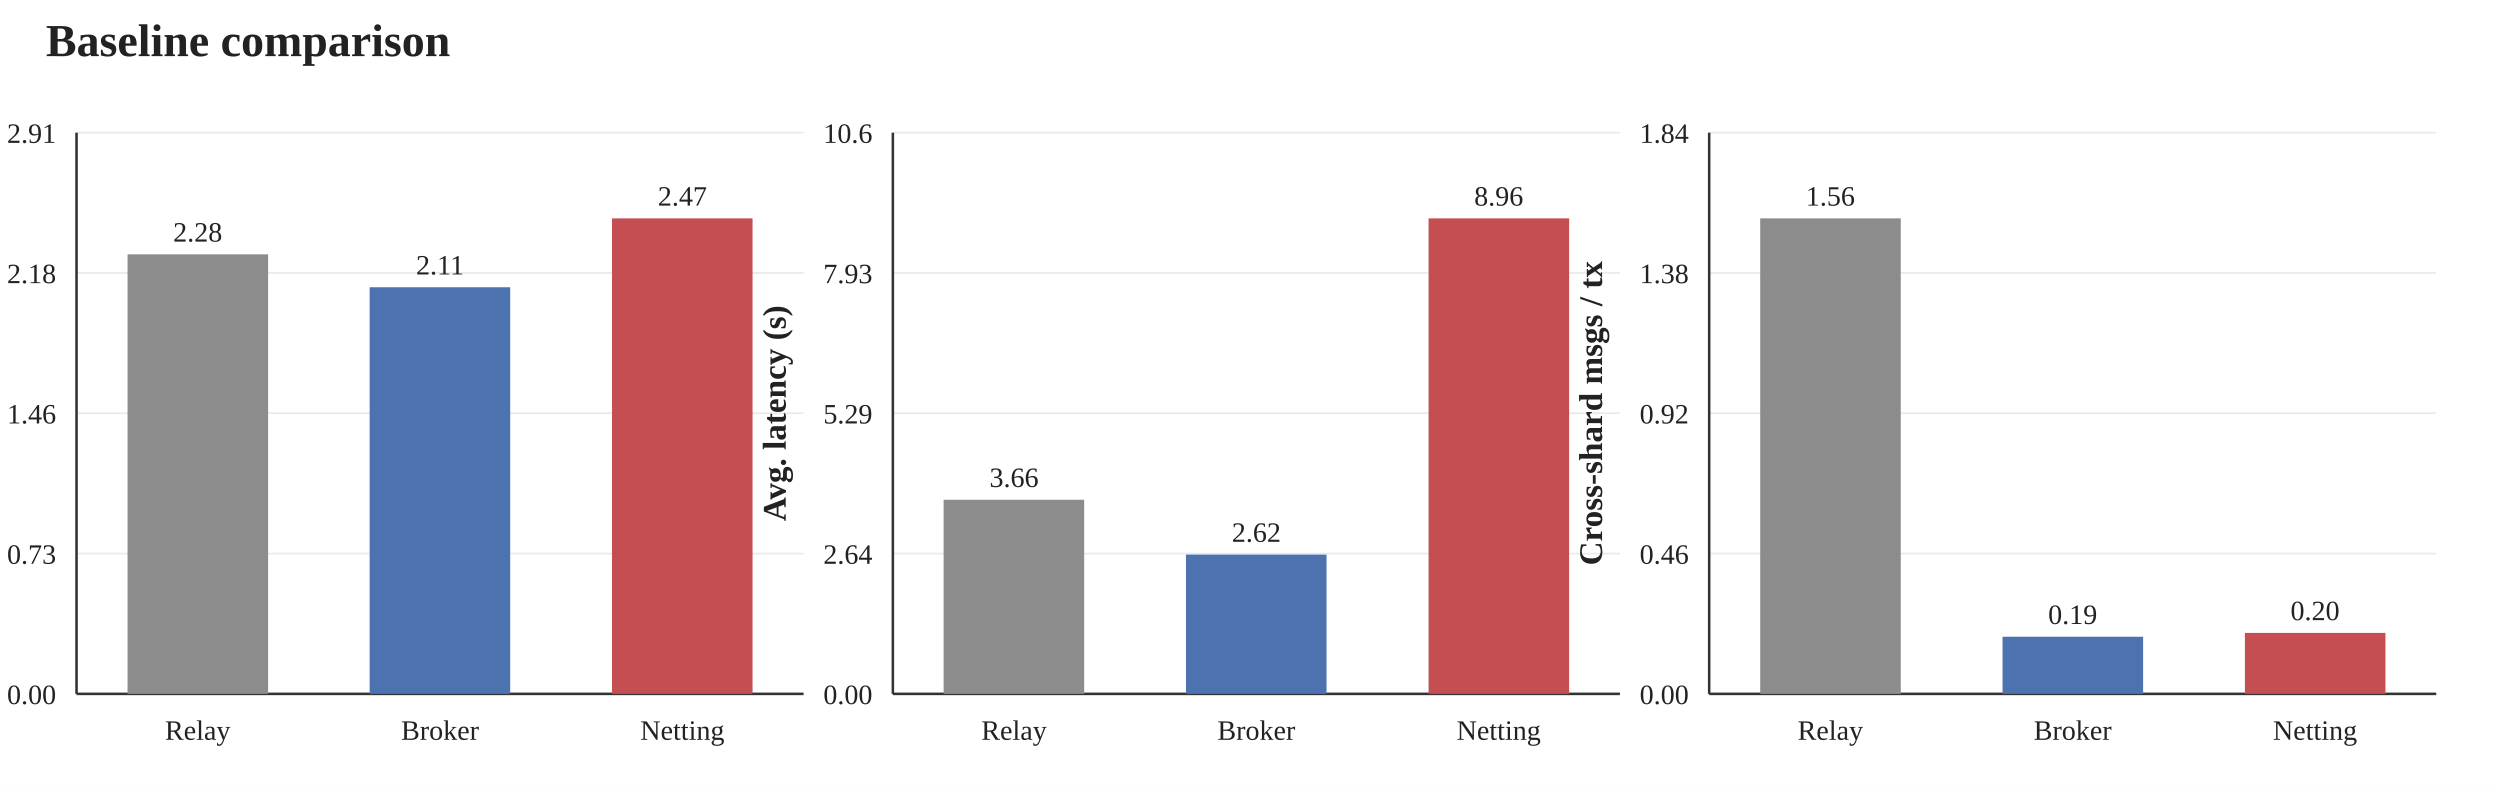
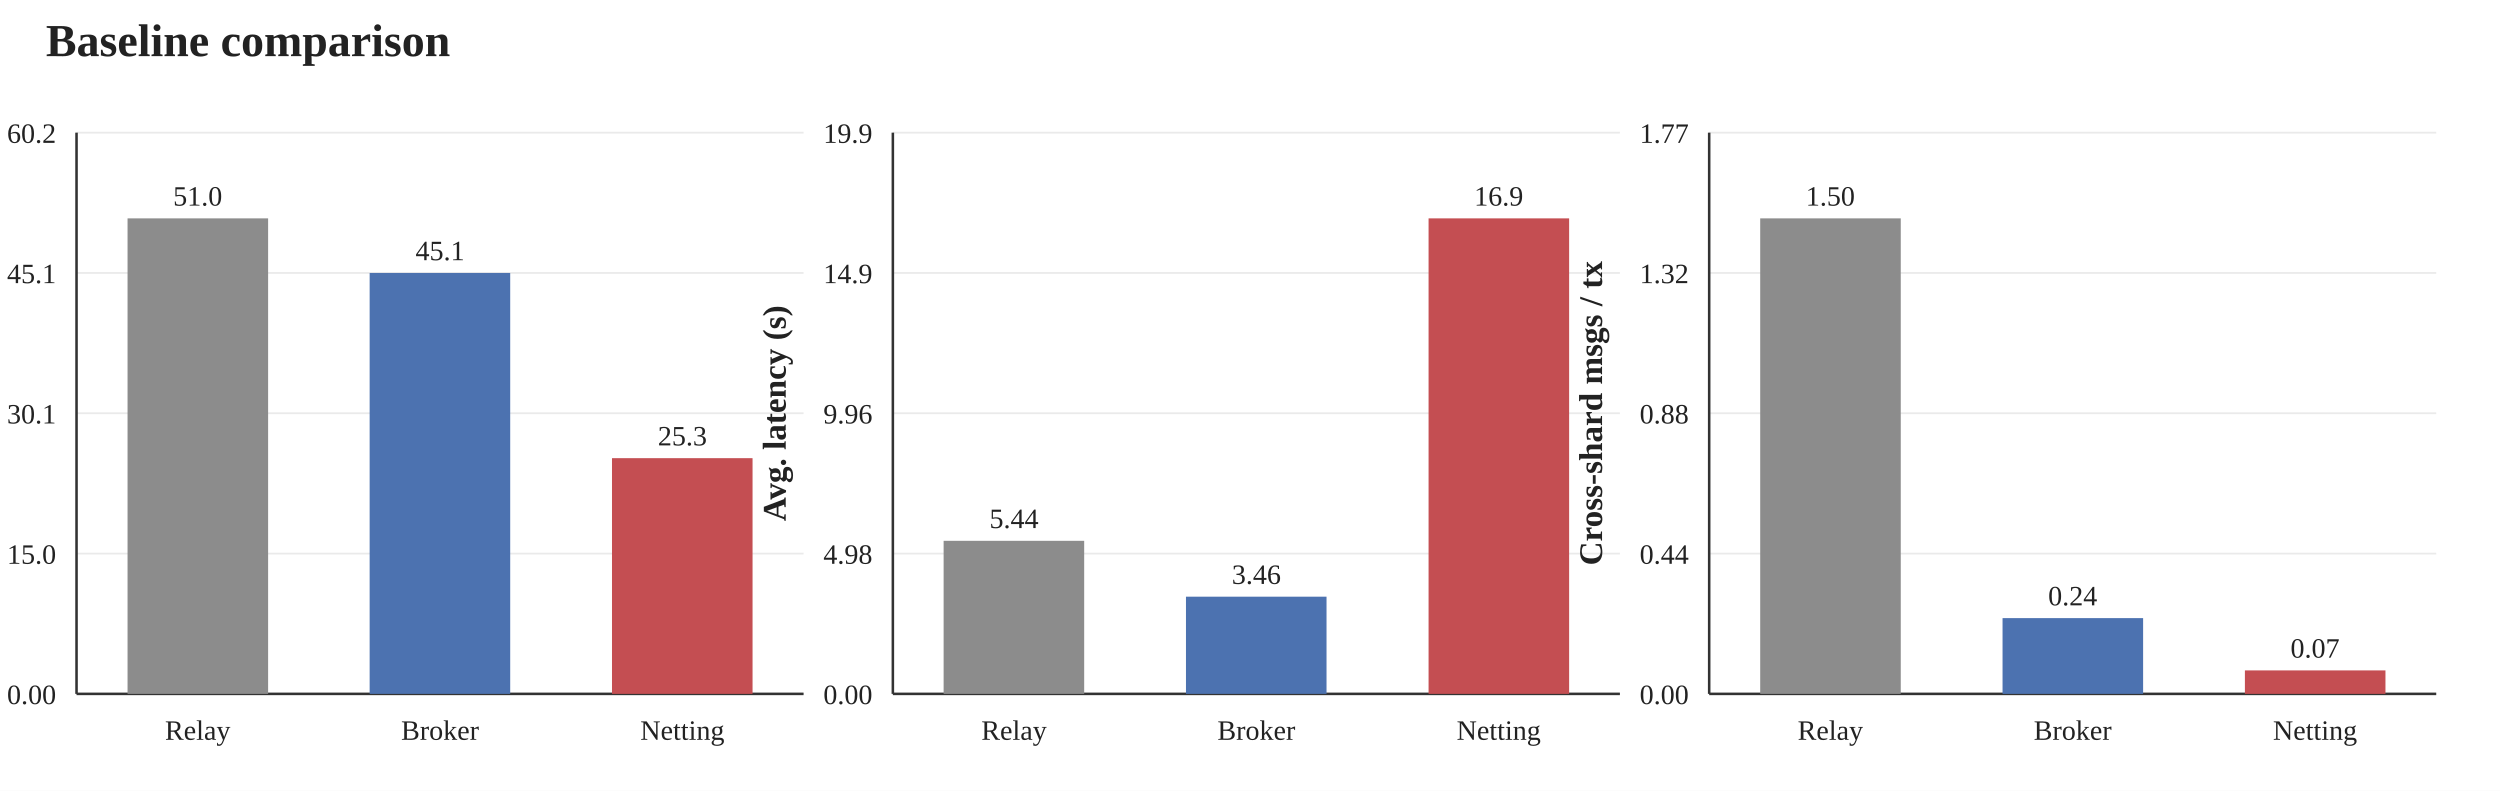
<svg xmlns="http://www.w3.org/2000/svg" width="980" height="310" viewBox="0 0 980 310">
  <rect width="100%" height="100%" fill="white" />
  <style>
text{font-family:'Times New Roman',DejaVu Serif,serif;fill:#222}
.axis{stroke:#333;stroke-width:1}
.grid{stroke:#D0D0D0;stroke-width:0.7;opacity:0.45}
.tick{font-size:11px}
.label{font-size:13px;font-weight:600}
.legend{font-size:12px}
</style>
  <text x="18" y="22" font-size="18" font-weight="700">Baseline comparison</text>
  <line class="grid" x1="30" y1="272.0" x2="315" y2="272.0" />
  <text class="tick" x="22" y="276.0" text-anchor="end">0.00</text>
  <line class="grid" x1="30" y1="217.0" x2="315" y2="217.0" />
-   <text class="tick" x="22" y="221.0" text-anchor="end">0.73</text>
+   <text class="tick" x="22" y="221.0" text-anchor="end">15.0</text>
  <line class="grid" x1="30" y1="162.0" x2="315" y2="162.0" />
-   <text class="tick" x="22" y="166.0" text-anchor="end">1.46</text>
+   <text class="tick" x="22" y="166.0" text-anchor="end">30.1</text>
  <line class="grid" x1="30" y1="107.0" x2="315" y2="107.0" />
-   <text class="tick" x="22" y="111.0" text-anchor="end">2.18</text>
+   <text class="tick" x="22" y="111.0" text-anchor="end">45.1</text>
  <line class="grid" x1="30" y1="52.0" x2="315" y2="52.0" />
-   <text class="tick" x="22" y="56.0" text-anchor="end">2.91</text>
+   <text class="tick" x="22" y="56.0" text-anchor="end">60.2</text>
  <line class="axis" x1="30" y1="272" x2="315" y2="272" />
  <line class="axis" x1="30" y1="52" x2="30" y2="272" />
  <text class="label" x="172.5" y="310" text-anchor="middle" />
  <text class="label" transform="translate(-12,162.0) rotate(-90)" text-anchor="middle">Throughput (tx/s)</text>
-   <rect x="50.0" y="99.7" width="55.1" height="172.3" fill="#8C8C8C" />
+   <rect x="50.0" y="85.6" width="55.1" height="186.4" fill="#8C8C8C" />
  <text class="tick" x="77.5" y="290" text-anchor="middle">Relay</text>
-   <text class="tick" x="77.5" y="94.7" text-anchor="middle">2.28</text>
-   <rect x="144.9" y="112.6" width="55.1" height="159.4" fill="#4C72B0" />
+   <text class="tick" x="77.5" y="80.6" text-anchor="middle">51.0</text>
+   <rect x="144.9" y="107.0" width="55.1" height="165.0" fill="#4C72B0" />
  <text class="tick" x="172.5" y="290" text-anchor="middle">Broker</text>
-   <text class="tick" x="172.5" y="107.6" text-anchor="middle">2.11</text>
-   <rect x="239.9" y="85.6" width="55.1" height="186.4" fill="#C44E52" />
+   <text class="tick" x="172.5" y="102.0" text-anchor="middle">45.1</text>
+   <rect x="239.9" y="179.6" width="55.1" height="92.4" fill="#C44E52" />
  <text class="tick" x="267.5" y="290" text-anchor="middle">Netting</text>
-   <text class="tick" x="267.5" y="80.6" text-anchor="middle">2.47</text>
+   <text class="tick" x="267.5" y="174.6" text-anchor="middle">25.3</text>
  <line class="grid" x1="350" y1="272.0" x2="635" y2="272.0" />
  <text class="tick" x="342" y="276.0" text-anchor="end">0.00</text>
  <line class="grid" x1="350" y1="217.0" x2="635" y2="217.0" />
-   <text class="tick" x="342" y="221.0" text-anchor="end">2.64</text>
+   <text class="tick" x="342" y="221.0" text-anchor="end">4.98</text>
  <line class="grid" x1="350" y1="162.0" x2="635" y2="162.0" />
-   <text class="tick" x="342" y="166.0" text-anchor="end">5.29</text>
+   <text class="tick" x="342" y="166.0" text-anchor="end">9.96</text>
  <line class="grid" x1="350" y1="107.0" x2="635" y2="107.0" />
-   <text class="tick" x="342" y="111.0" text-anchor="end">7.93</text>
+   <text class="tick" x="342" y="111.0" text-anchor="end">14.9</text>
  <line class="grid" x1="350" y1="52.0" x2="635" y2="52.0" />
-   <text class="tick" x="342" y="56.0" text-anchor="end">10.6</text>
+   <text class="tick" x="342" y="56.0" text-anchor="end">19.9</text>
  <line class="axis" x1="350" y1="272" x2="635" y2="272" />
  <line class="axis" x1="350" y1="52" x2="350" y2="272" />
  <text class="label" x="492.5" y="310" text-anchor="middle" />
  <text class="label" transform="translate(308,162.0) rotate(-90)" text-anchor="middle">Avg. latency (s)</text>
-   <rect x="369.9" y="195.9" width="55.1" height="76.1" fill="#8C8C8C" />
+   <rect x="369.9" y="212.0" width="55.1" height="60.0" fill="#8C8C8C" />
  <text class="tick" x="397.5" y="290" text-anchor="middle">Relay</text>
-   <text class="tick" x="397.5" y="190.9" text-anchor="middle">3.66</text>
-   <rect x="464.9" y="217.4" width="55.1" height="54.6" fill="#4C72B0" />
+   <text class="tick" x="397.5" y="207.0" text-anchor="middle">5.44</text>
+   <rect x="464.9" y="233.9" width="55.1" height="38.1" fill="#4C72B0" />
  <text class="tick" x="492.5" y="290" text-anchor="middle">Broker</text>
-   <text class="tick" x="492.5" y="212.4" text-anchor="middle">2.62</text>
+   <text class="tick" x="492.5" y="228.9" text-anchor="middle">3.46</text>
  <rect x="560.0" y="85.6" width="55.1" height="186.4" fill="#C44E52" />
  <text class="tick" x="587.5" y="290" text-anchor="middle">Netting</text>
-   <text class="tick" x="587.5" y="80.6" text-anchor="middle">8.96</text>
+   <text class="tick" x="587.5" y="80.6" text-anchor="middle">16.9</text>
  <line class="grid" x1="670" y1="272.0" x2="955" y2="272.0" />
  <text class="tick" x="662" y="276.0" text-anchor="end">0.00</text>
  <line class="grid" x1="670" y1="217.0" x2="955" y2="217.0" />
-   <text class="tick" x="662" y="221.0" text-anchor="end">0.46</text>
+   <text class="tick" x="662" y="221.0" text-anchor="end">0.44</text>
  <line class="grid" x1="670" y1="162.0" x2="955" y2="162.0" />
-   <text class="tick" x="662" y="166.0" text-anchor="end">0.92</text>
+   <text class="tick" x="662" y="166.0" text-anchor="end">0.88</text>
  <line class="grid" x1="670" y1="107.0" x2="955" y2="107.0" />
-   <text class="tick" x="662" y="111.0" text-anchor="end">1.38</text>
+   <text class="tick" x="662" y="111.0" text-anchor="end">1.32</text>
  <line class="grid" x1="670" y1="52.0" x2="955" y2="52.0" />
-   <text class="tick" x="662" y="56.0" text-anchor="end">1.84</text>
+   <text class="tick" x="662" y="56.0" text-anchor="end">1.77</text>
  <line class="axis" x1="670" y1="272" x2="955" y2="272" />
  <line class="axis" x1="670" y1="52" x2="670" y2="272" />
  <text class="label" x="812.5" y="310" text-anchor="middle" />
  <text class="label" transform="translate(628,162.0) rotate(-90)" text-anchor="middle">Cross-shard msgs / tx</text>
  <rect x="690.0" y="85.6" width="55.1" height="186.4" fill="#8C8C8C" />
  <text class="tick" x="717.5" y="290" text-anchor="middle">Relay</text>
-   <text class="tick" x="717.5" y="80.6" text-anchor="middle">1.56</text>
-   <rect x="785.0" y="249.6" width="55.1" height="22.4" fill="#4C72B0" />
+   <text class="tick" x="717.5" y="80.6" text-anchor="middle">1.50</text>
+   <rect x="785.0" y="242.3" width="55.1" height="29.7" fill="#4C72B0" />
  <text class="tick" x="812.5" y="290" text-anchor="middle">Broker</text>
-   <text class="tick" x="812.5" y="244.6" text-anchor="middle">0.19</text>
-   <rect x="880.0" y="248.1" width="55.1" height="23.9" fill="#C44E52" />
+   <text class="tick" x="812.5" y="237.3" text-anchor="middle">0.24</text>
+   <rect x="880.0" y="262.8" width="55.1" height="9.2" fill="#C44E52" />
  <text class="tick" x="907.5" y="290" text-anchor="middle">Netting</text>
-   <text class="tick" x="907.5" y="243.1" text-anchor="middle">0.20</text>
+   <text class="tick" x="907.5" y="257.8" text-anchor="middle">0.07</text>
</svg>
